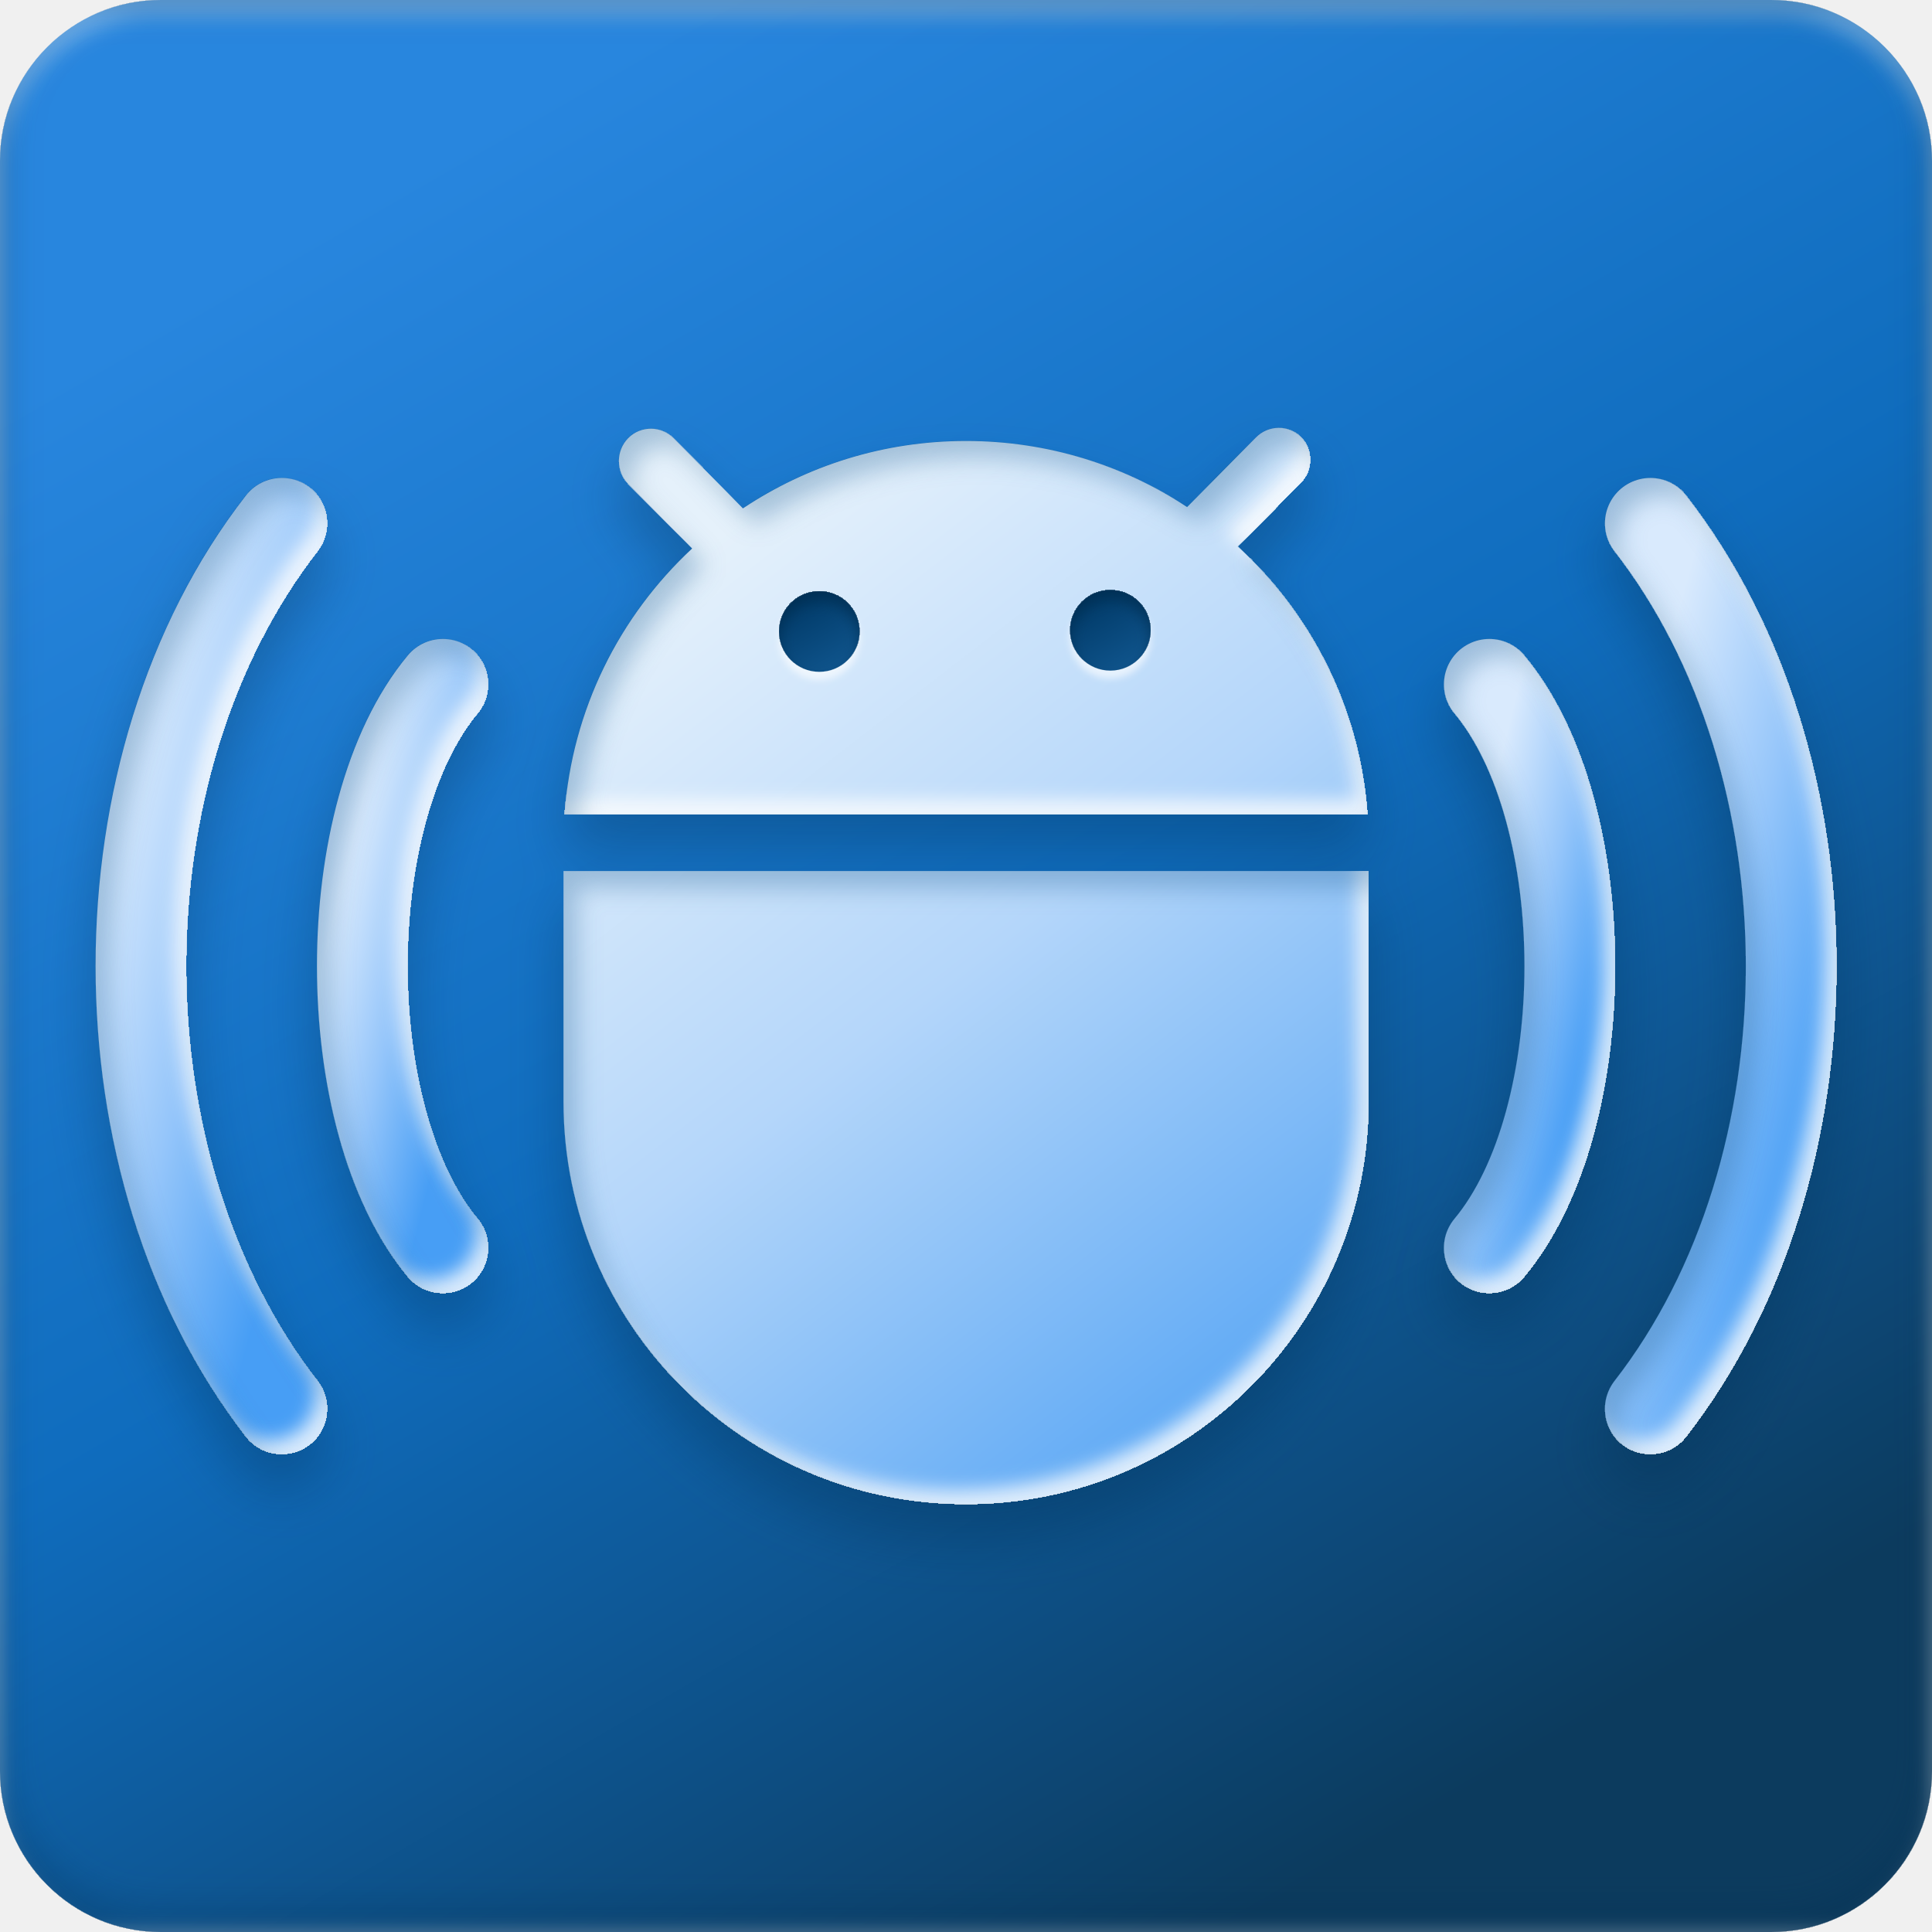
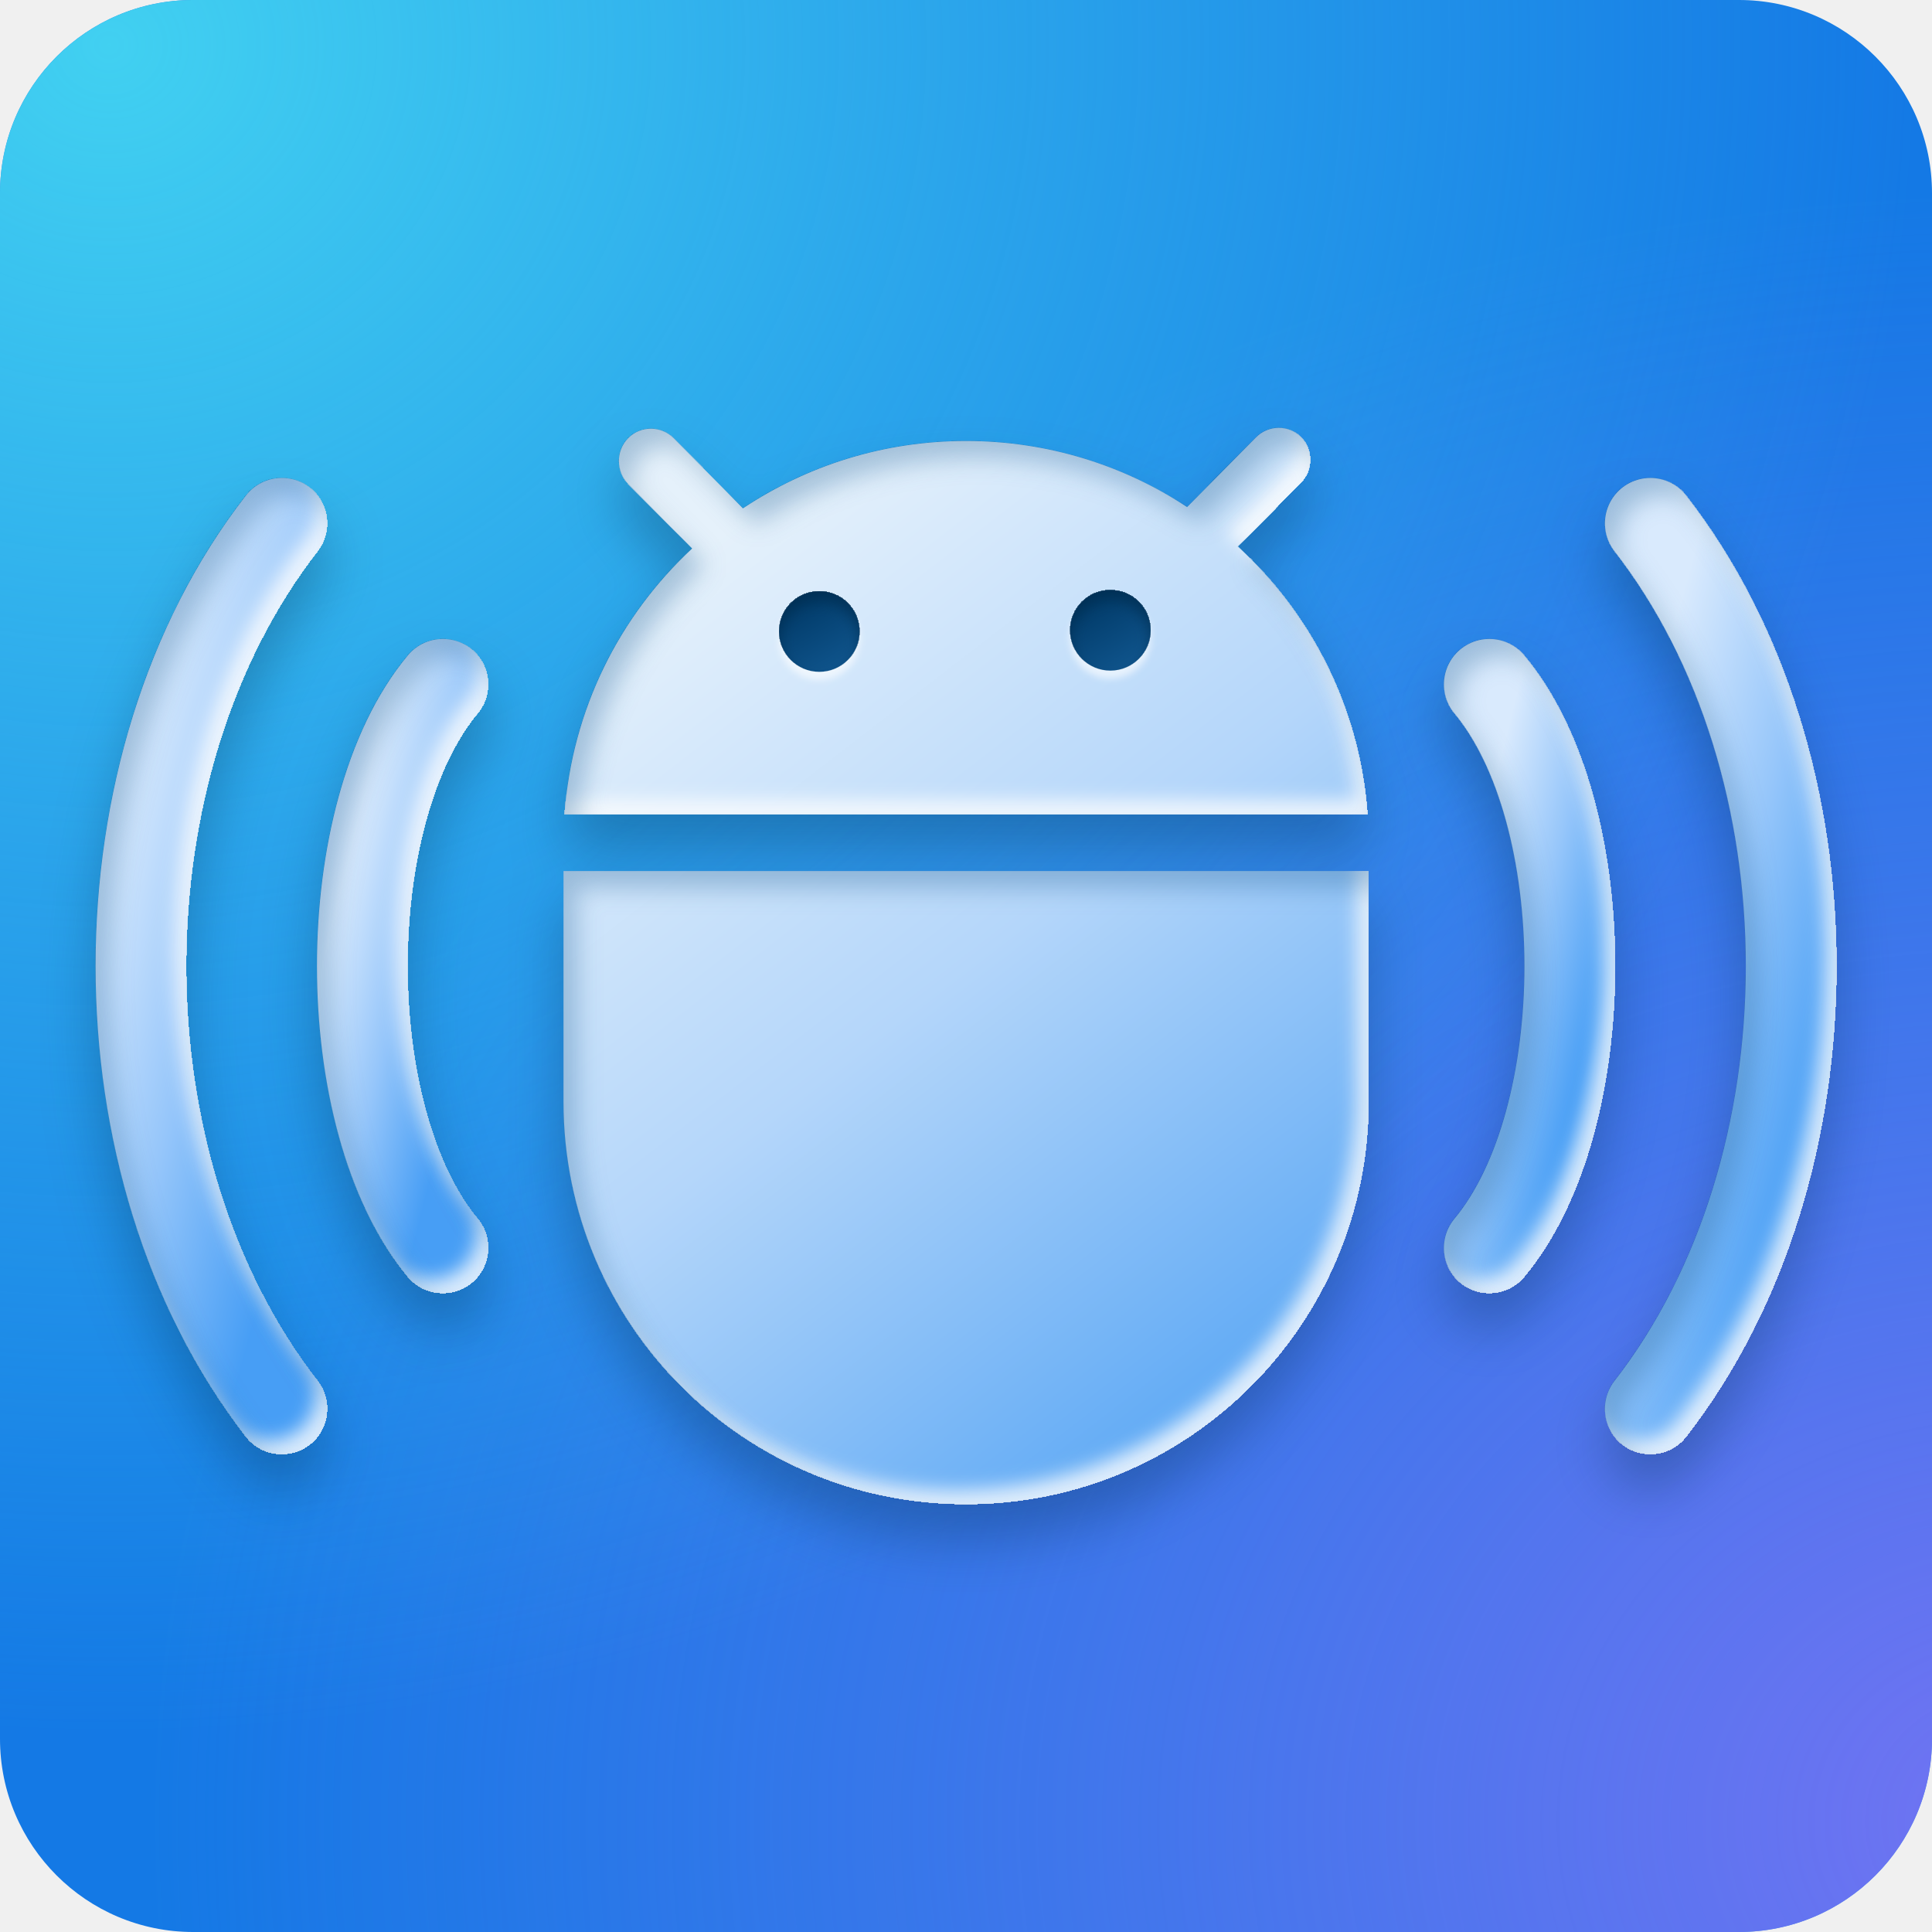
<svg xmlns="http://www.w3.org/2000/svg" width="3000" height="3000" viewBox="0 0 3000 3000" fill="none">
  <g clip-path="url(#clip0_2_2)">
-     <g filter="url(#filter0_ii_2_2)">
-       <rect width="3000" height="3000" rx="250" fill="url(#paint0_linear_2_2)" />
-     </g>
-     <g filter="url(#filter1_dii_2_2)">
-       <path d="M1921.83 848.558C2036.24 953.254 2111.56 1099.97 2123.38 1264.29H876.629C888.324 1101.61 962.26 956.181 1074.75 851.702L975.927 751.735C956.31 731.892 956.128 699.912 975.523 680.295C994.916 660.678 1026.53 660.861 1046.15 680.704L1153.63 789.422C1252.77 723.306 1371.88 684.77 1500 684.77C1626.8 684.77 1744.78 722.516 1843.31 787.388L1950.21 679.254C1969.63 659.614 2000.92 659.432 2020.11 678.849C2039.31 698.265 2039.13 729.916 2019.71 749.556L1921.83 848.558ZM2125 1352.57H875V1710.52C875 2055.75 1154.77 2335.52 1500 2335.52C1845.22 2335.52 2125 2055.75 2125 1710.52V1352.57Z" fill="url(#paint1_linear_2_2)" />
+     <rect width="3000" height="3000" rx="300" fill="#1479E5" />
+     <rect width="3000" height="3000" rx="300" fill="url(#paint0_radial_2_2)" />
+     <rect width="3000" height="3000" rx="300" fill="url(#paint1_radial_2_2)" />
+     <g filter="url(#filter0_dii_2_2)">
+       <path d="M1921.83 848.558C2036.24 953.254 2111.56 1099.97 2123.38 1264.29H876.629C888.324 1101.61 962.26 956.181 1074.75 851.702L975.927 751.735C956.31 731.892 956.128 699.912 975.523 680.295C994.916 660.678 1026.53 660.861 1046.15 680.704L1153.63 789.422C1252.77 723.306 1371.88 684.77 1500 684.77C1626.8 684.77 1744.78 722.516 1843.31 787.388L1950.21 679.254C1969.63 659.614 2000.92 659.432 2020.11 678.849C2039.31 698.265 2039.13 729.916 2019.71 749.556L1921.83 848.558ZM2125 1352.57H875V1710.52C875 2055.75 1154.77 2335.52 1500 2335.52C1845.22 2335.52 2125 2055.75 2125 1710.52V1352.57Z" fill="url(#paint2_linear_2_2)" />
+     </g>
+     <g filter="url(#filter1_di_2_2)">
+       <circle cx="1272.22" cy="980.655" r="62.5" fill="url(#paint3_linear_2_2)" />
    </g>
    <g filter="url(#filter2_di_2_2)">
-       <circle cx="1272.22" cy="980.655" r="62.5" fill="url(#paint2_linear_2_2)" />
-     </g>
-     <g filter="url(#filter3_di_2_2)">
-       <circle cx="1724.17" cy="978.782" r="62.5" fill="url(#paint3_linear_2_2)" />
+       <circle cx="1724.17" cy="978.782" r="62.5" fill="url(#paint4_linear_2_2)" />
+     </g>
+     <g filter="url(#filter3_dii_2_2)">
+       <path d="M687.5 1062.5C520.833 1262.5 520.833 1737.5 687.5 1937.5" stroke-width="140.625" stroke-linecap="round" stroke-linejoin="round" stroke="url(#paint5_linear_2_2)" />
    </g>
    <g filter="url(#filter4_dii_2_2)">
-       <path d="M687.5 1062.5C520.833 1262.5 520.833 1737.5 687.5 1937.5" stroke="url(#paint4_linear_2_2)" stroke-width="140.625" stroke-linecap="round" stroke-linejoin="round" />
+       <path d="M437.5 812.5C145.833 1187.5 145.833 1812.5 437.5 2187.5" stroke-width="140.625" stroke-linecap="round" stroke-linejoin="round" stroke="url(#paint6_linear_2_2)" />
    </g>
    <g filter="url(#filter5_dii_2_2)">
-       <path d="M437.5 812.5C145.833 1187.5 145.833 1812.5 437.5 2187.5" stroke="url(#paint5_linear_2_2)" stroke-width="140.625" stroke-linecap="round" stroke-linejoin="round" />
+       <path d="M2312.5 1062.5C2479.17 1262.5 2479.17 1737.5 2312.5 1937.5" stroke-width="140.625" stroke-linecap="round" stroke-linejoin="round" stroke="url(#paint7_linear_2_2)" />
    </g>
    <g filter="url(#filter6_dii_2_2)">
-       <path d="M2312.5 1062.5C2479.17 1262.5 2479.17 1737.5 2312.5 1937.5" stroke="url(#paint6_linear_2_2)" stroke-width="140.625" stroke-linecap="round" stroke-linejoin="round" />
-     </g>
-     <g filter="url(#filter7_dii_2_2)">
-       <path d="M2562.5 812.5C2854.17 1187.5 2854.17 1812.5 2562.5 2187.5" stroke="url(#paint7_linear_2_2)" stroke-width="140.625" stroke-linecap="round" stroke-linejoin="round" />
+       <path d="M2562.5 812.5C2854.17 1187.5 2854.17 1812.5 2562.5 2187.5" stroke-width="140.625" stroke-linecap="round" stroke-linejoin="round" stroke="url(#paint8_linear_2_2)" />
    </g>
  </g>
  <defs>
-     <filter id="filter0_ii_2_2" x="0" y="-31" width="3000" height="3056" filterUnits="userSpaceOnUse" color-interpolation-filters="sRGB">
-       <feFlood flood-opacity="0" result="BackgroundImageFix" />
-       <feBlend mode="normal" in="SourceGraphic" in2="BackgroundImageFix" result="shape" />
-       <feColorMatrix in="SourceAlpha" type="matrix" values="0 0 0 0 0 0 0 0 0 0 0 0 0 0 0 0 0 0 127 0" result="hardAlpha" />
-       <feOffset dy="25" />
-       <feGaussianBlur stdDeviation="15.5" />
-       <feComposite in2="hardAlpha" operator="arithmetic" k2="-1" k3="1" />
-       <feColorMatrix type="matrix" values="0 0 0 0 1 0 0 0 0 1 0 0 0 0 1 0 0 0 0.32 0" />
-       <feBlend mode="normal" in2="shape" result="effect1_innerShadow_2_2" />
-       <feColorMatrix in="SourceAlpha" type="matrix" values="0 0 0 0 0 0 0 0 0 0 0 0 0 0 0 0 0 0 127 0" result="hardAlpha" />
-       <feOffset dy="-31" />
-       <feGaussianBlur stdDeviation="31.5" />
-       <feComposite in2="hardAlpha" operator="arithmetic" k2="-1" k3="1" />
-       <feColorMatrix type="matrix" values="0 0 0 0 0 0 0 0 0 0.169 0 0 0 0 0.302 0 0 0 0.28 0" />
-       <feBlend mode="normal" in2="effect1_innerShadow_2_2" result="effect2_innerShadow_2_2" />
-     </filter>
-     <filter id="filter1_dii_2_2" x="790" y="634.404" width="1420" height="1841.12" filterUnits="userSpaceOnUse" color-interpolation-filters="sRGB">
-       <feFlood flood-opacity="0" result="BackgroundImageFix" />
-       <feColorMatrix in="SourceAlpha" type="matrix" values="0 0 0 0 0 0 0 0 0 0 0 0 0 0 0 0 0 0 127 0" result="hardAlpha" />
-       <feOffset dy="55" />
-       <feGaussianBlur stdDeviation="42.5" />
-       <feColorMatrix type="matrix" values="0 0 0 0 0 0 0 0 0 0.169 0 0 0 0 0.302 0 0 0 0.32 0" />
-       <feBlend mode="normal" in2="BackgroundImageFix" result="effect1_dropShadow_2_2" />
-       <feBlend mode="normal" in="SourceGraphic" in2="effect1_dropShadow_2_2" result="shape" />
-       <feColorMatrix in="SourceAlpha" type="matrix" values="0 0 0 0 0 0 0 0 0 0 0 0 0 0 0 0 0 0 127 0" result="hardAlpha" />
-       <feOffset dx="-18" dy="-22" />
-       <feGaussianBlur stdDeviation="14" />
-       <feComposite in2="hardAlpha" operator="arithmetic" k2="-1" k3="1" />
-       <feColorMatrix type="matrix" values="0 0 0 0 1 0 0 0 0 1 0 0 0 0 1 0 0 0 0.8 0" />
-       <feBlend mode="normal" in2="shape" result="effect2_innerShadow_2_2" />
-       <feColorMatrix in="SourceAlpha" type="matrix" values="0 0 0 0 0 0 0 0 0 0 0 0 0 0 0 0 0 0 127 0" result="hardAlpha" />
-       <feOffset dx="20" dy="26" />
-       <feGaussianBlur stdDeviation="19" />
-       <feComposite in2="hardAlpha" operator="arithmetic" k2="-1" k3="1" />
-       <feColorMatrix type="matrix" values="0 0 0 0 0.059 0 0 0 0 0.329 0 0 0 0 0.549 0 0 0 0.3 0" />
-       <feBlend mode="normal" in2="effect2_innerShadow_2_2" result="effect3_innerShadow_2_2" />
-     </filter>
-     <filter id="filter2_di_2_2" x="1199.72" y="918.155" width="145" height="147" filterUnits="userSpaceOnUse" color-interpolation-filters="sRGB">
+     <filter id="filter0_dii_2_2" x="790" y="634.404" width="1420" height="1841.12" filterUnits="userSpaceOnUse" color-interpolation-filters="sRGB">
+       <feFlood flood-opacity="0" result="BackgroundImageFix" />
+       <feColorMatrix in="SourceAlpha" type="matrix" values="0 0 0 0 0 0 0 0 0 0 0 0 0 0 0 0 0 0 127 0" result="hardAlpha" />
+       <feOffset dy="55" />
+       <feGaussianBlur stdDeviation="42.5" />
+       <feColorMatrix type="matrix" values="0 0 0 0 0 0 0 0 0 0.169 0 0 0 0 0.302 0 0 0 0.32 0" />
+       <feBlend mode="normal" in2="BackgroundImageFix" result="effect1_dropShadow_2_2" />
+       <feBlend mode="normal" in="SourceGraphic" in2="effect1_dropShadow_2_2" result="shape" />
+       <feColorMatrix in="SourceAlpha" type="matrix" values="0 0 0 0 0 0 0 0 0 0 0 0 0 0 0 0 0 0 127 0" result="hardAlpha" />
+       <feOffset dx="-18" dy="-22" />
+       <feGaussianBlur stdDeviation="14" />
+       <feComposite in2="hardAlpha" operator="arithmetic" k2="-1" k3="1" />
+       <feColorMatrix type="matrix" values="0 0 0 0 1 0 0 0 0 1 0 0 0 0 1 0 0 0 0.8 0" />
+       <feBlend mode="normal" in2="shape" result="effect2_innerShadow_2_2" />
+       <feColorMatrix in="SourceAlpha" type="matrix" values="0 0 0 0 0 0 0 0 0 0 0 0 0 0 0 0 0 0 127 0" result="hardAlpha" />
+       <feOffset dx="20" dy="26" />
+       <feGaussianBlur stdDeviation="19" />
+       <feComposite in2="hardAlpha" operator="arithmetic" k2="-1" k3="1" />
+       <feColorMatrix type="matrix" values="0 0 0 0 0.059 0 0 0 0 0.329 0 0 0 0 0.549 0 0 0 0.3 0" />
+       <feBlend mode="normal" in2="effect2_innerShadow_2_2" result="effect3_innerShadow_2_2" />
+     </filter>
+     <filter id="filter1_di_2_2" x="1199.72" y="918.155" width="145" height="147" filterUnits="userSpaceOnUse" color-interpolation-filters="sRGB">
      <feFlood flood-opacity="0" result="BackgroundImageFix" />
      <feColorMatrix in="SourceAlpha" type="matrix" values="0 0 0 0 0 0 0 0 0 0 0 0 0 0 0 0 0 0 127 0" result="hardAlpha" />
      <feOffset dy="12" />
      <feGaussianBlur stdDeviation="5" />
      <feColorMatrix type="matrix" values="0 0 0 0 1 0 0 0 0 1 0 0 0 0 1 0 0 0 0.6 0" />
      <feBlend mode="normal" in2="BackgroundImageFix" result="effect1_dropShadow_2_2" />
      <feBlend mode="normal" in="SourceGraphic" in2="effect1_dropShadow_2_2" result="shape" />
      <feColorMatrix in="SourceAlpha" type="matrix" values="0 0 0 0 0 0 0 0 0 0 0 0 0 0 0 0 0 0 127 0" result="hardAlpha" />
      <feOffset dy="15" />
      <feGaussianBlur stdDeviation="11" />
      <feComposite in2="hardAlpha" operator="arithmetic" k2="-1" k3="1" />
      <feColorMatrix type="matrix" values="0 0 0 0 0 0 0 0 0 0.169 0 0 0 0 0.302 0 0 0 0.7 0" />
      <feBlend mode="normal" in2="shape" result="effect2_innerShadow_2_2" />
    </filter>
-     <filter id="filter3_di_2_2" x="1651.67" y="916.282" width="145" height="147" filterUnits="userSpaceOnUse" color-interpolation-filters="sRGB">
+     <filter id="filter2_di_2_2" x="1651.67" y="916.282" width="145" height="147" filterUnits="userSpaceOnUse" color-interpolation-filters="sRGB">
      <feFlood flood-opacity="0" result="BackgroundImageFix" />
      <feColorMatrix in="SourceAlpha" type="matrix" values="0 0 0 0 0 0 0 0 0 0 0 0 0 0 0 0 0 0 127 0" result="hardAlpha" />
      <feOffset dy="12" />
      <feGaussianBlur stdDeviation="5" />
      <feColorMatrix type="matrix" values="0 0 0 0 1 0 0 0 0 1 0 0 0 0 1 0 0 0 0.6 0" />
      <feBlend mode="normal" in2="BackgroundImageFix" result="effect1_dropShadow_2_2" />
      <feBlend mode="normal" in="SourceGraphic" in2="effect1_dropShadow_2_2" result="shape" />
      <feColorMatrix in="SourceAlpha" type="matrix" values="0 0 0 0 0 0 0 0 0 0 0 0 0 0 0 0 0 0 127 0" result="hardAlpha" />
      <feOffset dy="15" />
      <feGaussianBlur stdDeviation="11" />
      <feComposite in2="hardAlpha" operator="arithmetic" k2="-1" k3="1" />
      <feColorMatrix type="matrix" values="0 0 0 0 0 0 0 0 0 0.169 0 0 0 0 0.302 0 0 0 0.7 0" />
      <feBlend mode="normal" in2="shape" result="effect2_innerShadow_2_2" />
    </filter>
-     <filter id="filter4_dii_2_2" x="407.188" y="962.186" width="435.627" height="1185.63" filterUnits="userSpaceOnUse" color-interpolation-filters="sRGB">
-       <feFlood flood-opacity="0" result="BackgroundImageFix" />
-       <feColorMatrix in="SourceAlpha" type="matrix" values="0 0 0 0 0 0 0 0 0 0 0 0 0 0 0 0 0 0 127 0" result="hardAlpha" />
-       <feOffset dy="55" />
-       <feGaussianBlur stdDeviation="42.5" />
-       <feColorMatrix type="matrix" values="0 0 0 0 0 0 0 0 0 0.169 0 0 0 0 0.302 0 0 0 0.32 0" />
-       <feBlend mode="normal" in2="BackgroundImageFix" result="effect1_dropShadow_2_2" />
-       <feBlend mode="normal" in="SourceGraphic" in2="effect1_dropShadow_2_2" result="shape" />
-       <feColorMatrix in="SourceAlpha" type="matrix" values="0 0 0 0 0 0 0 0 0 0 0 0 0 0 0 0 0 0 127 0" result="hardAlpha" />
-       <feOffset dx="-18" dy="-22" />
-       <feGaussianBlur stdDeviation="14" />
-       <feComposite in2="hardAlpha" operator="arithmetic" k2="-1" k3="1" />
-       <feColorMatrix type="matrix" values="0 0 0 0 1 0 0 0 0 1 0 0 0 0 1 0 0 0 0.8 0" />
-       <feBlend mode="normal" in2="shape" result="effect2_innerShadow_2_2" />
-       <feColorMatrix in="SourceAlpha" type="matrix" values="0 0 0 0 0 0 0 0 0 0 0 0 0 0 0 0 0 0 127 0" result="hardAlpha" />
-       <feOffset dx="20" dy="26" />
-       <feGaussianBlur stdDeviation="19" />
-       <feComposite in2="hardAlpha" operator="arithmetic" k2="-1" k3="1" />
-       <feColorMatrix type="matrix" values="0 0 0 0 0.059 0 0 0 0 0.329 0 0 0 0 0.549 0 0 0 0.3 0" />
-       <feBlend mode="normal" in2="effect2_innerShadow_2_2" result="effect3_innerShadow_2_2" />
-     </filter>
-     <filter id="filter5_dii_2_2" x="63.438" y="712.184" width="529.378" height="1685.63" filterUnits="userSpaceOnUse" color-interpolation-filters="sRGB">
-       <feFlood flood-opacity="0" result="BackgroundImageFix" />
-       <feColorMatrix in="SourceAlpha" type="matrix" values="0 0 0 0 0 0 0 0 0 0 0 0 0 0 0 0 0 0 127 0" result="hardAlpha" />
-       <feOffset dy="55" />
-       <feGaussianBlur stdDeviation="42.5" />
-       <feColorMatrix type="matrix" values="0 0 0 0 0 0 0 0 0 0.169 0 0 0 0 0.302 0 0 0 0.32 0" />
-       <feBlend mode="normal" in2="BackgroundImageFix" result="effect1_dropShadow_2_2" />
-       <feBlend mode="normal" in="SourceGraphic" in2="effect1_dropShadow_2_2" result="shape" />
-       <feColorMatrix in="SourceAlpha" type="matrix" values="0 0 0 0 0 0 0 0 0 0 0 0 0 0 0 0 0 0 127 0" result="hardAlpha" />
-       <feOffset dx="-18" dy="-22" />
-       <feGaussianBlur stdDeviation="14" />
-       <feComposite in2="hardAlpha" operator="arithmetic" k2="-1" k3="1" />
-       <feColorMatrix type="matrix" values="0 0 0 0 1 0 0 0 0 1 0 0 0 0 1 0 0 0 0.8 0" />
-       <feBlend mode="normal" in2="shape" result="effect2_innerShadow_2_2" />
-       <feColorMatrix in="SourceAlpha" type="matrix" values="0 0 0 0 0 0 0 0 0 0 0 0 0 0 0 0 0 0 127 0" result="hardAlpha" />
-       <feOffset dx="20" dy="26" />
-       <feGaussianBlur stdDeviation="19" />
-       <feComposite in2="hardAlpha" operator="arithmetic" k2="-1" k3="1" />
-       <feColorMatrix type="matrix" values="0 0 0 0 0.059 0 0 0 0 0.329 0 0 0 0 0.549 0 0 0 0.3 0" />
-       <feBlend mode="normal" in2="effect2_innerShadow_2_2" result="effect3_innerShadow_2_2" />
-     </filter>
-     <filter id="filter6_dii_2_2" x="2157.19" y="962.186" width="435.627" height="1185.63" filterUnits="userSpaceOnUse" color-interpolation-filters="sRGB">
-       <feFlood flood-opacity="0" result="BackgroundImageFix" />
-       <feColorMatrix in="SourceAlpha" type="matrix" values="0 0 0 0 0 0 0 0 0 0 0 0 0 0 0 0 0 0 127 0" result="hardAlpha" />
-       <feOffset dy="55" />
-       <feGaussianBlur stdDeviation="42.5" />
-       <feColorMatrix type="matrix" values="0 0 0 0 0 0 0 0 0 0.169 0 0 0 0 0.302 0 0 0 0.32 0" />
-       <feBlend mode="normal" in2="BackgroundImageFix" result="effect1_dropShadow_2_2" />
-       <feBlend mode="normal" in="SourceGraphic" in2="effect1_dropShadow_2_2" result="shape" />
-       <feColorMatrix in="SourceAlpha" type="matrix" values="0 0 0 0 0 0 0 0 0 0 0 0 0 0 0 0 0 0 127 0" result="hardAlpha" />
-       <feOffset dx="-18" dy="-22" />
-       <feGaussianBlur stdDeviation="14" />
-       <feComposite in2="hardAlpha" operator="arithmetic" k2="-1" k3="1" />
-       <feColorMatrix type="matrix" values="0 0 0 0 1 0 0 0 0 1 0 0 0 0 1 0 0 0 0.8 0" />
-       <feBlend mode="normal" in2="shape" result="effect2_innerShadow_2_2" />
-       <feColorMatrix in="SourceAlpha" type="matrix" values="0 0 0 0 0 0 0 0 0 0 0 0 0 0 0 0 0 0 127 0" result="hardAlpha" />
-       <feOffset dx="20" dy="26" />
-       <feGaussianBlur stdDeviation="19" />
-       <feComposite in2="hardAlpha" operator="arithmetic" k2="-1" k3="1" />
-       <feColorMatrix type="matrix" values="0 0 0 0 0.059 0 0 0 0 0.329 0 0 0 0 0.549 0 0 0 0.3 0" />
-       <feBlend mode="normal" in2="effect2_innerShadow_2_2" result="effect3_innerShadow_2_2" />
-     </filter>
-     <filter id="filter7_dii_2_2" x="2407.18" y="712.184" width="529.378" height="1685.63" filterUnits="userSpaceOnUse" color-interpolation-filters="sRGB">
-       <feFlood flood-opacity="0" result="BackgroundImageFix" />
-       <feColorMatrix in="SourceAlpha" type="matrix" values="0 0 0 0 0 0 0 0 0 0 0 0 0 0 0 0 0 0 127 0" result="hardAlpha" />
-       <feOffset dy="55" />
-       <feGaussianBlur stdDeviation="42.5" />
-       <feColorMatrix type="matrix" values="0 0 0 0 0 0 0 0 0 0.169 0 0 0 0 0.302 0 0 0 0.32 0" />
-       <feBlend mode="normal" in2="BackgroundImageFix" result="effect1_dropShadow_2_2" />
-       <feBlend mode="normal" in="SourceGraphic" in2="effect1_dropShadow_2_2" result="shape" />
-       <feColorMatrix in="SourceAlpha" type="matrix" values="0 0 0 0 0 0 0 0 0 0 0 0 0 0 0 0 0 0 127 0" result="hardAlpha" />
-       <feOffset dx="-18" dy="-22" />
-       <feGaussianBlur stdDeviation="14" />
-       <feComposite in2="hardAlpha" operator="arithmetic" k2="-1" k3="1" />
-       <feColorMatrix type="matrix" values="0 0 0 0 1 0 0 0 0 1 0 0 0 0 1 0 0 0 0.8 0" />
-       <feBlend mode="normal" in2="shape" result="effect2_innerShadow_2_2" />
-       <feColorMatrix in="SourceAlpha" type="matrix" values="0 0 0 0 0 0 0 0 0 0 0 0 0 0 0 0 0 0 127 0" result="hardAlpha" />
-       <feOffset dx="20" dy="26" />
-       <feGaussianBlur stdDeviation="19" />
-       <feComposite in2="hardAlpha" operator="arithmetic" k2="-1" k3="1" />
-       <feColorMatrix type="matrix" values="0 0 0 0 0.059 0 0 0 0 0.329 0 0 0 0 0.549 0 0 0 0.3 0" />
-       <feBlend mode="normal" in2="effect2_innerShadow_2_2" result="effect3_innerShadow_2_2" />
-     </filter>
-     <linearGradient id="paint0_linear_2_2" x1="750" y1="200.962" x2="2250" y2="2799.04" gradientUnits="userSpaceOnUse">
-       <stop stop-color="#2886DE" />
-       <stop offset="0.5" stop-color="#0F6CBD" />
-       <stop offset="1" stop-color="#0C3B5E" />
-     </linearGradient>
-     <linearGradient id="paint1_linear_2_2" x1="1187.5" y1="776.348" x2="2120.85" y2="1985.58" gradientUnits="userSpaceOnUse">
+     <filter id="filter3_dii_2_2" x="407.188" y="962.186" width="435.627" height="1185.63" filterUnits="userSpaceOnUse" color-interpolation-filters="sRGB">
+       <feFlood flood-opacity="0" result="BackgroundImageFix" />
+       <feColorMatrix in="SourceAlpha" type="matrix" values="0 0 0 0 0 0 0 0 0 0 0 0 0 0 0 0 0 0 127 0" result="hardAlpha" />
+       <feOffset dy="55" />
+       <feGaussianBlur stdDeviation="42.5" />
+       <feColorMatrix type="matrix" values="0 0 0 0 0 0 0 0 0 0.169 0 0 0 0 0.302 0 0 0 0.32 0" />
+       <feBlend mode="normal" in2="BackgroundImageFix" result="effect1_dropShadow_2_2" />
+       <feBlend mode="normal" in="SourceGraphic" in2="effect1_dropShadow_2_2" result="shape" />
+       <feColorMatrix in="SourceAlpha" type="matrix" values="0 0 0 0 0 0 0 0 0 0 0 0 0 0 0 0 0 0 127 0" result="hardAlpha" />
+       <feOffset dx="-18" dy="-22" />
+       <feGaussianBlur stdDeviation="14" />
+       <feComposite in2="hardAlpha" operator="arithmetic" k2="-1" k3="1" />
+       <feColorMatrix type="matrix" values="0 0 0 0 1 0 0 0 0 1 0 0 0 0 1 0 0 0 0.8 0" />
+       <feBlend mode="normal" in2="shape" result="effect2_innerShadow_2_2" />
+       <feColorMatrix in="SourceAlpha" type="matrix" values="0 0 0 0 0 0 0 0 0 0 0 0 0 0 0 0 0 0 127 0" result="hardAlpha" />
+       <feOffset dx="20" dy="26" />
+       <feGaussianBlur stdDeviation="19" />
+       <feComposite in2="hardAlpha" operator="arithmetic" k2="-1" k3="1" />
+       <feColorMatrix type="matrix" values="0 0 0 0 0.059 0 0 0 0 0.329 0 0 0 0 0.549 0 0 0 0.3 0" />
+       <feBlend mode="normal" in2="effect2_innerShadow_2_2" result="effect3_innerShadow_2_2" />
+     </filter>
+     <filter id="filter4_dii_2_2" x="63.438" y="712.184" width="529.378" height="1685.63" filterUnits="userSpaceOnUse" color-interpolation-filters="sRGB">
+       <feFlood flood-opacity="0" result="BackgroundImageFix" />
+       <feColorMatrix in="SourceAlpha" type="matrix" values="0 0 0 0 0 0 0 0 0 0 0 0 0 0 0 0 0 0 127 0" result="hardAlpha" />
+       <feOffset dy="55" />
+       <feGaussianBlur stdDeviation="42.5" />
+       <feColorMatrix type="matrix" values="0 0 0 0 0 0 0 0 0 0.169 0 0 0 0 0.302 0 0 0 0.32 0" />
+       <feBlend mode="normal" in2="BackgroundImageFix" result="effect1_dropShadow_2_2" />
+       <feBlend mode="normal" in="SourceGraphic" in2="effect1_dropShadow_2_2" result="shape" />
+       <feColorMatrix in="SourceAlpha" type="matrix" values="0 0 0 0 0 0 0 0 0 0 0 0 0 0 0 0 0 0 127 0" result="hardAlpha" />
+       <feOffset dx="-18" dy="-22" />
+       <feGaussianBlur stdDeviation="14" />
+       <feComposite in2="hardAlpha" operator="arithmetic" k2="-1" k3="1" />
+       <feColorMatrix type="matrix" values="0 0 0 0 1 0 0 0 0 1 0 0 0 0 1 0 0 0 0.8 0" />
+       <feBlend mode="normal" in2="shape" result="effect2_innerShadow_2_2" />
+       <feColorMatrix in="SourceAlpha" type="matrix" values="0 0 0 0 0 0 0 0 0 0 0 0 0 0 0 0 0 0 127 0" result="hardAlpha" />
+       <feOffset dx="20" dy="26" />
+       <feGaussianBlur stdDeviation="19" />
+       <feComposite in2="hardAlpha" operator="arithmetic" k2="-1" k3="1" />
+       <feColorMatrix type="matrix" values="0 0 0 0 0.059 0 0 0 0 0.329 0 0 0 0 0.549 0 0 0 0.3 0" />
+       <feBlend mode="normal" in2="effect2_innerShadow_2_2" result="effect3_innerShadow_2_2" />
+     </filter>
+     <filter id="filter5_dii_2_2" x="2157.19" y="962.186" width="435.627" height="1185.63" filterUnits="userSpaceOnUse" color-interpolation-filters="sRGB">
+       <feFlood flood-opacity="0" result="BackgroundImageFix" />
+       <feColorMatrix in="SourceAlpha" type="matrix" values="0 0 0 0 0 0 0 0 0 0 0 0 0 0 0 0 0 0 127 0" result="hardAlpha" />
+       <feOffset dy="55" />
+       <feGaussianBlur stdDeviation="42.5" />
+       <feColorMatrix type="matrix" values="0 0 0 0 0 0 0 0 0 0.169 0 0 0 0 0.302 0 0 0 0.32 0" />
+       <feBlend mode="normal" in2="BackgroundImageFix" result="effect1_dropShadow_2_2" />
+       <feBlend mode="normal" in="SourceGraphic" in2="effect1_dropShadow_2_2" result="shape" />
+       <feColorMatrix in="SourceAlpha" type="matrix" values="0 0 0 0 0 0 0 0 0 0 0 0 0 0 0 0 0 0 127 0" result="hardAlpha" />
+       <feOffset dx="-18" dy="-22" />
+       <feGaussianBlur stdDeviation="14" />
+       <feComposite in2="hardAlpha" operator="arithmetic" k2="-1" k3="1" />
+       <feColorMatrix type="matrix" values="0 0 0 0 1 0 0 0 0 1 0 0 0 0 1 0 0 0 0.8 0" />
+       <feBlend mode="normal" in2="shape" result="effect2_innerShadow_2_2" />
+       <feColorMatrix in="SourceAlpha" type="matrix" values="0 0 0 0 0 0 0 0 0 0 0 0 0 0 0 0 0 0 127 0" result="hardAlpha" />
+       <feOffset dx="20" dy="26" />
+       <feGaussianBlur stdDeviation="19" />
+       <feComposite in2="hardAlpha" operator="arithmetic" k2="-1" k3="1" />
+       <feColorMatrix type="matrix" values="0 0 0 0 0.059 0 0 0 0 0.329 0 0 0 0 0.549 0 0 0 0.3 0" />
+       <feBlend mode="normal" in2="effect2_innerShadow_2_2" result="effect3_innerShadow_2_2" />
+     </filter>
+     <filter id="filter6_dii_2_2" x="2407.18" y="712.184" width="529.378" height="1685.63" filterUnits="userSpaceOnUse" color-interpolation-filters="sRGB">
+       <feFlood flood-opacity="0" result="BackgroundImageFix" />
+       <feColorMatrix in="SourceAlpha" type="matrix" values="0 0 0 0 0 0 0 0 0 0 0 0 0 0 0 0 0 0 127 0" result="hardAlpha" />
+       <feOffset dy="55" />
+       <feGaussianBlur stdDeviation="42.5" />
+       <feColorMatrix type="matrix" values="0 0 0 0 0 0 0 0 0 0.169 0 0 0 0 0.302 0 0 0 0.32 0" />
+       <feBlend mode="normal" in2="BackgroundImageFix" result="effect1_dropShadow_2_2" />
+       <feBlend mode="normal" in="SourceGraphic" in2="effect1_dropShadow_2_2" result="shape" />
+       <feColorMatrix in="SourceAlpha" type="matrix" values="0 0 0 0 0 0 0 0 0 0 0 0 0 0 0 0 0 0 127 0" result="hardAlpha" />
+       <feOffset dx="-18" dy="-22" />
+       <feGaussianBlur stdDeviation="14" />
+       <feComposite in2="hardAlpha" operator="arithmetic" k2="-1" k3="1" />
+       <feColorMatrix type="matrix" values="0 0 0 0 1 0 0 0 0 1 0 0 0 0 1 0 0 0 0.8 0" />
+       <feBlend mode="normal" in2="shape" result="effect2_innerShadow_2_2" />
+       <feColorMatrix in="SourceAlpha" type="matrix" values="0 0 0 0 0 0 0 0 0 0 0 0 0 0 0 0 0 0 127 0" result="hardAlpha" />
+       <feOffset dx="20" dy="26" />
+       <feGaussianBlur stdDeviation="19" />
+       <feComposite in2="hardAlpha" operator="arithmetic" k2="-1" k3="1" />
+       <feColorMatrix type="matrix" values="0 0 0 0 0.059 0 0 0 0 0.329 0 0 0 0 0.549 0 0 0 0.3 0" />
+       <feBlend mode="normal" in2="effect2_innerShadow_2_2" result="effect3_innerShadow_2_2" />
+     </filter>
+     <radialGradient id="paint0_radial_2_2" cx="0" cy="0" r="1" gradientUnits="userSpaceOnUse" gradientTransform="translate(3120 2820) scale(2880 2520)">
+       <stop stop-color="#8272F5" stop-opacity="0.85" />
+       <stop offset="0.45" stop-color="#8272F5" stop-opacity="0.442" />
+       <stop offset="1" stop-color="#8272F5" stop-opacity="0" />
+     </radialGradient>
+     <radialGradient id="paint1_radial_2_2" cx="0" cy="0" r="1" gradientUnits="userSpaceOnUse" gradientTransform="translate(150 59.9999) scale(2850 2640)">
+       <stop stop-color="#45D8F2" stop-opacity="0.92" />
+       <stop offset="0.45" stop-color="#45D8F2" stop-opacity="0.478" />
+       <stop offset="1" stop-color="#45D8F2" stop-opacity="0" />
+     </radialGradient>
+     <linearGradient id="paint2_linear_2_2" x1="1187.5" y1="776.348" x2="2120.85" y2="1985.58" gradientUnits="userSpaceOnUse">
      <stop stop-color="#E5F1FB" />
      <stop offset="0.5" stop-color="#B4D6FA" />
      <stop offset="1" stop-color="#62ABF5" />
    </linearGradient>
-     <linearGradient id="paint2_linear_2_2" x1="1240.97" y1="926.529" x2="1303.47" y2="1034.78" gradientUnits="userSpaceOnUse">
+     <linearGradient id="paint3_linear_2_2" x1="1240.97" y1="926.529" x2="1303.47" y2="1034.78" gradientUnits="userSpaceOnUse">
      <stop stop-color="#003966" />
      <stop offset="1" stop-color="#0F548C" />
    </linearGradient>
-     <linearGradient id="paint3_linear_2_2" x1="1692.92" y1="924.655" x2="1755.42" y2="1032.91" gradientUnits="userSpaceOnUse">
+     <linearGradient id="paint4_linear_2_2" x1="1692.92" y1="924.655" x2="1755.42" y2="1032.91" gradientUnits="userSpaceOnUse">
      <stop stop-color="#003966" />
      <stop offset="1" stop-color="#0F548C" />
    </linearGradient>
-     <linearGradient id="paint4_linear_2_2" x1="593.75" y1="1121.11" x2="829.327" y2="1179.4" gradientUnits="userSpaceOnUse">
-       <stop stop-color="#D9EAFD" />
-       <stop offset="0.5" stop-color="#96C6FA" />
-       <stop offset="1" stop-color="#479EF5" />
-     </linearGradient>
-     <linearGradient id="paint5_linear_2_2" x1="273.438" y1="904.608" x2="680.063" y2="1016.65" gradientUnits="userSpaceOnUse">
-       <stop stop-color="#D9EAFD" />
-       <stop offset="0.5" stop-color="#96C6FA" />
-       <stop offset="1" stop-color="#479EF5" />
-     </linearGradient>
-     <linearGradient id="paint6_linear_2_2" x1="2343.75" y1="1121.11" x2="2579.33" y2="1179.4" gradientUnits="userSpaceOnUse">
-       <stop stop-color="#D9EAFD" />
-       <stop offset="0.5" stop-color="#96C6FA" />
-       <stop offset="1" stop-color="#479EF5" />
-     </linearGradient>
-     <linearGradient id="paint7_linear_2_2" x1="2617.19" y1="904.608" x2="3023.81" y2="1016.65" gradientUnits="userSpaceOnUse">
+     <linearGradient id="paint5_linear_2_2" x1="593.75" y1="1121.11" x2="829.327" y2="1179.4" gradientUnits="userSpaceOnUse">
+       <stop stop-color="#D9EAFD" />
+       <stop offset="0.5" stop-color="#96C6FA" />
+       <stop offset="1" stop-color="#479EF5" />
+     </linearGradient>
+     <linearGradient id="paint6_linear_2_2" x1="273.438" y1="904.608" x2="680.063" y2="1016.65" gradientUnits="userSpaceOnUse">
+       <stop stop-color="#D9EAFD" />
+       <stop offset="0.5" stop-color="#96C6FA" />
+       <stop offset="1" stop-color="#479EF5" />
+     </linearGradient>
+     <linearGradient id="paint7_linear_2_2" x1="2343.75" y1="1121.11" x2="2579.33" y2="1179.4" gradientUnits="userSpaceOnUse">
+       <stop stop-color="#D9EAFD" />
+       <stop offset="0.5" stop-color="#96C6FA" />
+       <stop offset="1" stop-color="#479EF5" />
+     </linearGradient>
+     <linearGradient id="paint8_linear_2_2" x1="2617.19" y1="904.608" x2="3023.81" y2="1016.65" gradientUnits="userSpaceOnUse">
      <stop stop-color="#D9EAFD" />
      <stop offset="0.5" stop-color="#96C6FA" />
      <stop offset="1" stop-color="#479EF5" />
    </linearGradient>
    <clipPath id="clip0_2_2">
      <rect width="3000" height="3000" fill="white" />
    </clipPath>
  </defs>
</svg>
